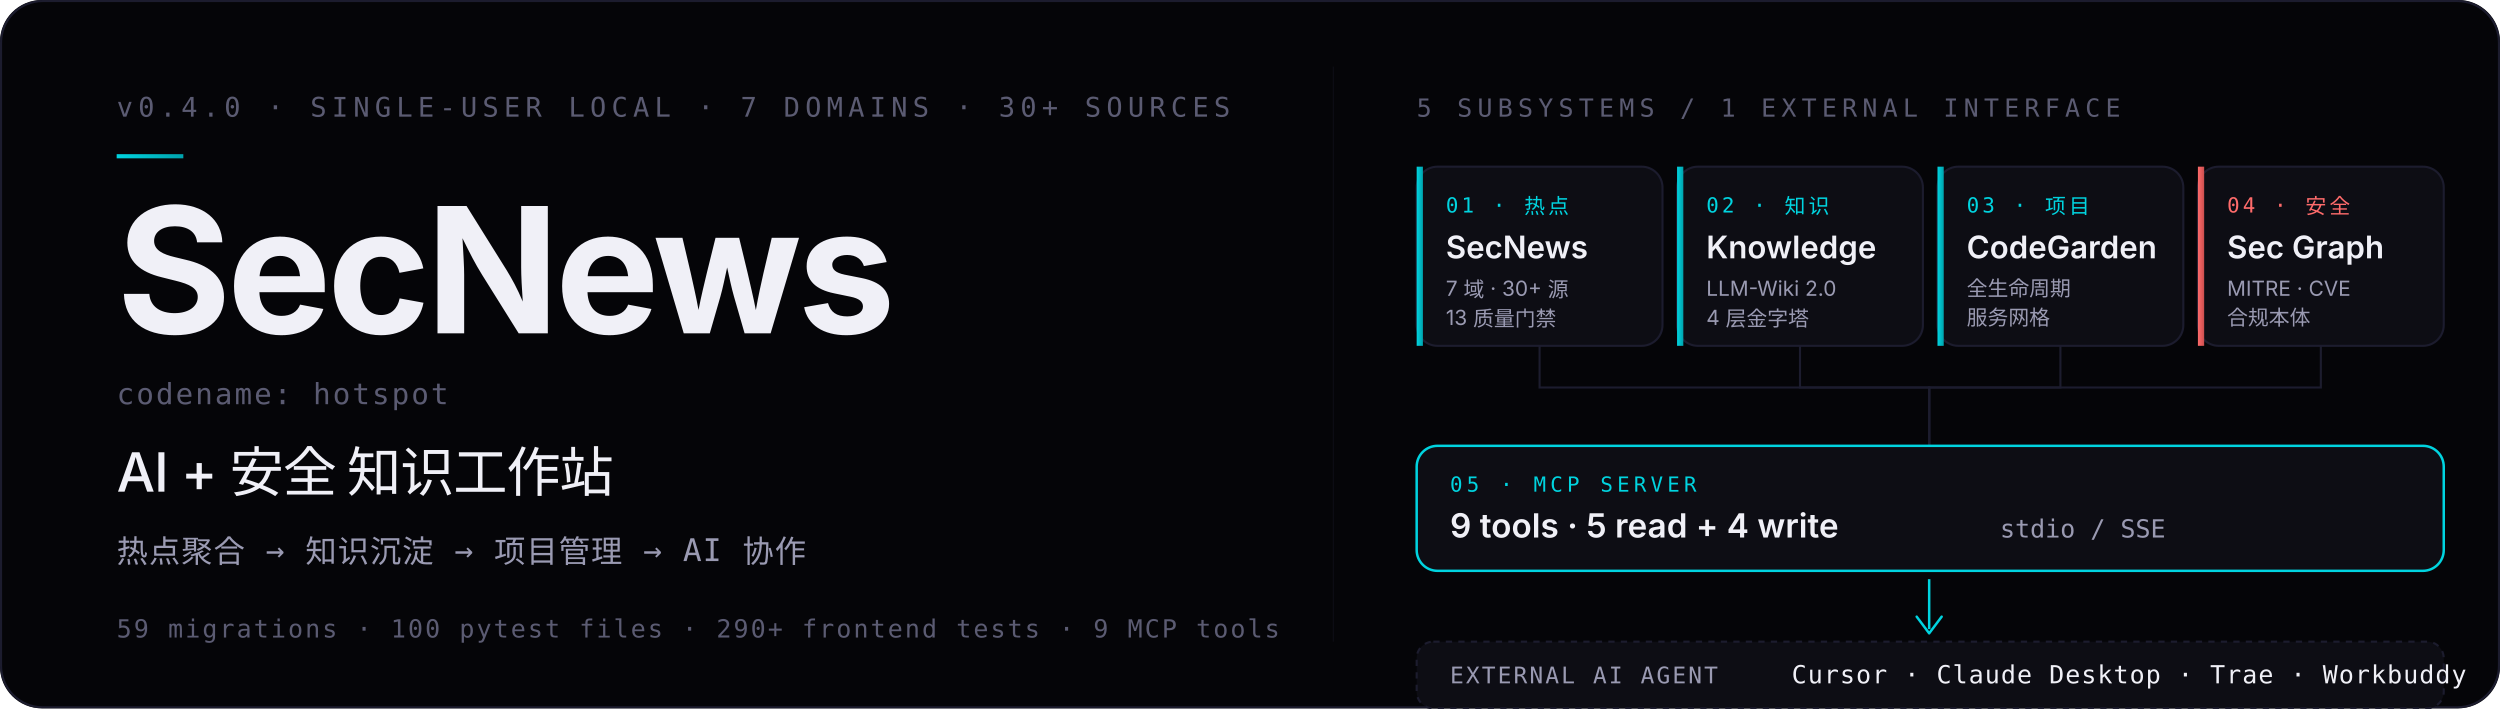
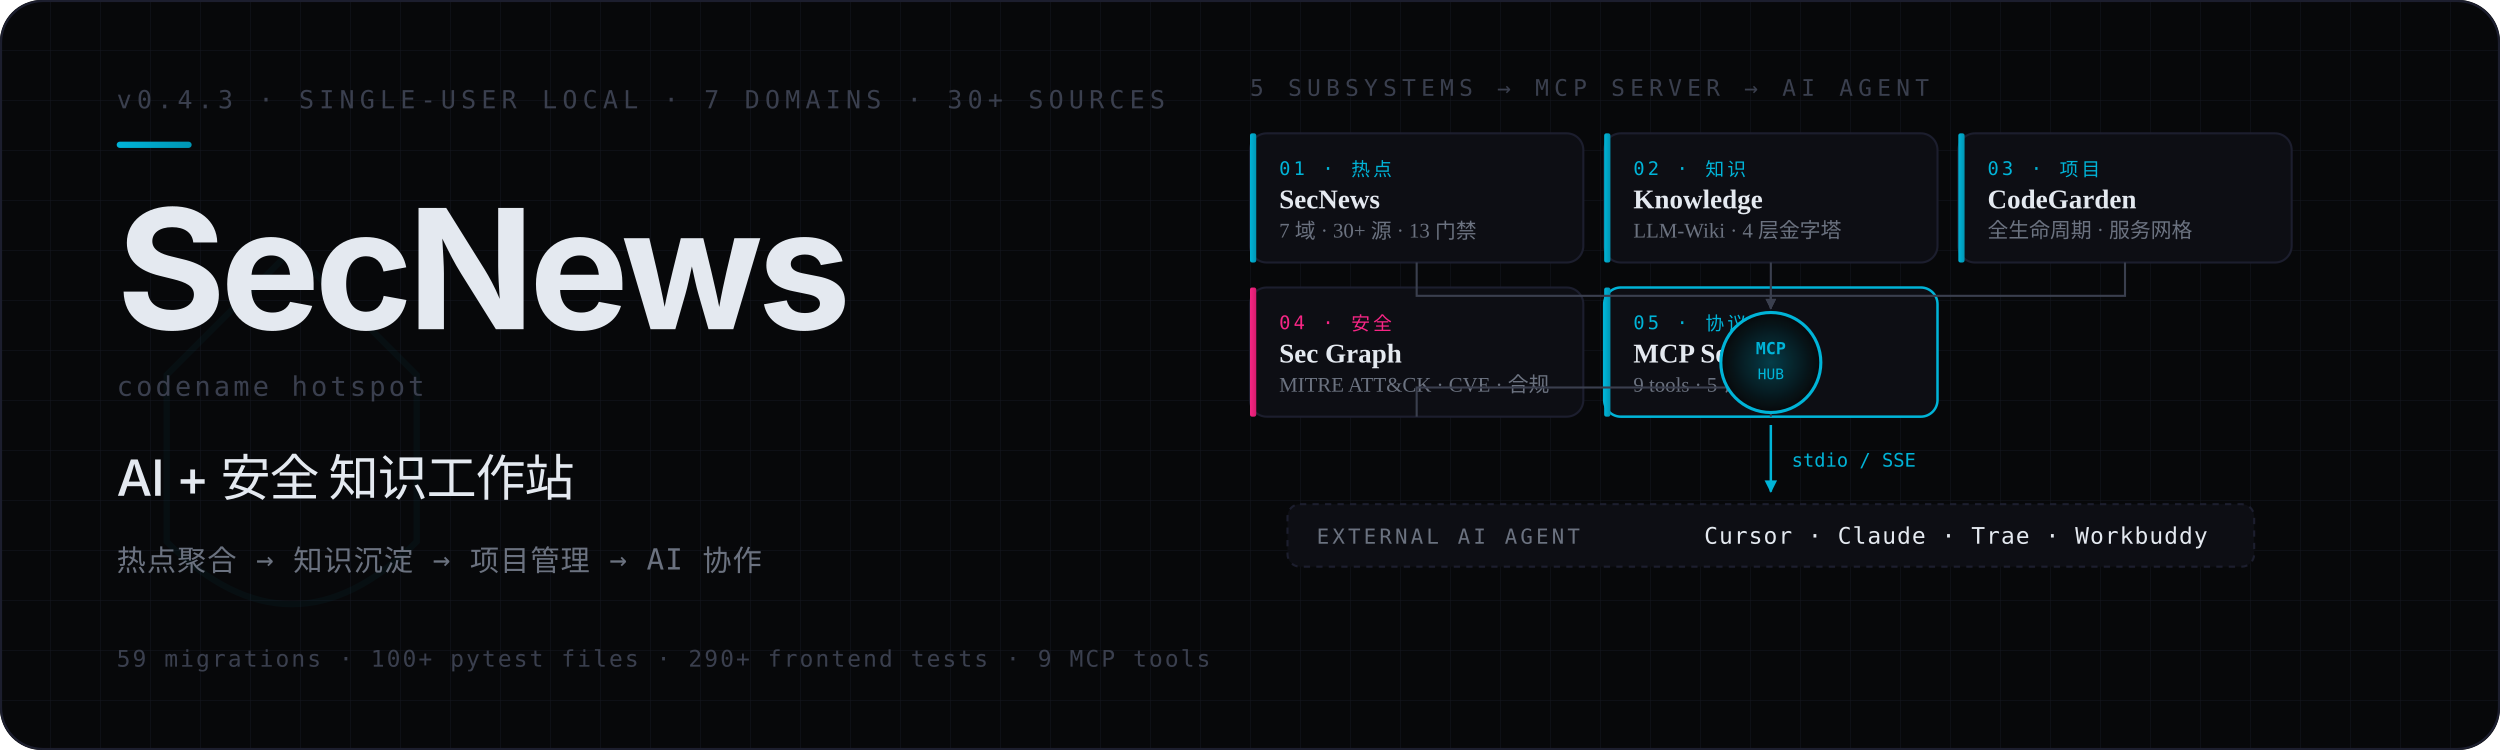
- <svg xmlns="http://www.w3.org/2000/svg" width="1200" height="340" viewBox="0 0 1200 340" role="img" aria-labelledby="hero-title hero-desc">
+ <svg xmlns="http://www.w3.org/2000/svg" width="1200" height="360" viewBox="0 0 1200 360" role="img" aria-labelledby="hero-title hero-desc">
  <defs>
-     <linearGradient id="accent" x1="0" y1="0" x2="1" y2="0">
-       <stop offset="0" stop-color="#00d4e0" />
-       <stop offset="1" stop-color="#00a3ad" />
+     <linearGradient id="primaryGrad" x1="0" y1="0" x2="1" y2="0">
+       <stop offset="0" stop-color="#00B4D8" />
+       <stop offset="1" stop-color="#0096B4" />
    </linearGradient>
-     <linearGradient id="securityAccent" x1="0" y1="0" x2="1" y2="0">
-       <stop offset="0" stop-color="#ff6b6b" />
-       <stop offset="1" stop-color="#cc4f4f" />
+     <linearGradient id="alertGrad" x1="0" y1="0" x2="1" y2="0">
+       <stop offset="0" stop-color="#F72585" />
+       <stop offset="1" stop-color="#D61C6E" />
    </linearGradient>
+     <radialGradient id="glow" cx="0.5" cy="0.5" r="0.5">
+       <stop offset="0" stop-color="#00B4D8" stop-opacity="0.3" />
+       <stop offset="1" stop-color="#00B4D8" stop-opacity="0" />
+     </radialGradient>
+     <pattern id="grid" width="24" height="24" patternUnits="userSpaceOnUse">
+       <path d="M 24 0 L 0 0 0 24" fill="none" stroke="#151720" stroke-width="0.5" />
+     </pattern>
+     <marker id="arrow" viewBox="0 0 10 10" refX="9" refY="5" markerWidth="5" markerHeight="5" orient="auto-start-reverse">
+       <path d="M 0 0 L 10 5 L 0 10 z" fill="#00B4D8" />
+     </marker>
+     <marker id="arrowMuted" viewBox="0 0 10 10" refX="9" refY="5" markerWidth="5" markerHeight="5" orient="auto-start-reverse">
+       <path d="M 0 0 L 10 5 L 0 10 z" fill="#3A3F4E" />
+     </marker>
  </defs>
-   <rect width="1200" height="340" rx="20" fill="#050508" />
-   <rect x="0.5" y="0.5" width="1199" height="339" rx="20" fill="none" stroke="#1c1c2e" stroke-width="1" />
-   <g stroke="#1c1c2e" stroke-width="0.5" opacity="0.35">
-     <line x1="640" y1="32" x2="640" y2="308" />
+   <rect width="1200" height="360" rx="20" fill="#07080A" />
+   <rect width="1200" height="360" rx="20" fill="url(#grid)" />
+   <rect x="0.5" y="0.5" width="1199" height="359" rx="20" fill="none" stroke="#1C1E2E" stroke-width="1" />
+   <g transform="translate(80 180)" opacity="0.04">
+     <path d="M0 0 L60 -60 L120 0 L120 80 Q60 140 0 80 Z" fill="none" stroke="#00B4D8" stroke-width="3" />
  </g>
  <g font-family="-apple-system, BlinkMacSystemFont, 'Segoe UI', 'PingFang SC', 'Hiragino Sans GB', 'Microsoft YaHei', sans-serif">
-     <text x="56" y="56" font-family="ui-monospace, SFMono-Regular, Menlo, monospace" font-size="13" fill="#5b5b72" letter-spacing="2.5">
-       v0.4.0  ·  SINGLE-USER LOCAL  ·  7 DOMAINS  ·  30+ SOURCES
+     <text x="56" y="52" font-family="ui-monospace, SFMono-Regular, Menlo, monospace" font-size="12" fill="#3A3F4E" letter-spacing="2.5">
+       v0.4.3  ·  SINGLE-USER LOCAL  ·  7 DOMAINS  ·  30+ SOURCES
    </text>
-     <rect x="56" y="74" width="32" height="2" fill="url(#accent)" />
-     <text x="56" y="160" font-size="84" font-weight="700" fill="#f0f0f7" letter-spacing="-2">SecNews</text>
-     <text x="56" y="194" font-family="ui-monospace, SFMono-Regular, Menlo, monospace" font-size="14" fill="#5b5b72" letter-spacing="1">
-       codename: hotspot
+     <rect x="56" y="68" width="36" height="3" fill="url(#primaryGrad)" rx="1.5" />
+     <text x="56" y="158" font-size="80" font-weight="700" fill="#E4E9F0" letter-spacing="-2.5">SecNews</text>
+     <text x="56" y="190" font-family="ui-monospace, SFMono-Regular, Menlo, monospace" font-size="13" fill="#3A3F4E" letter-spacing="1.5">
+       codename  hotspot
    </text>
-     <text x="56" y="236" font-size="26" font-weight="500" fill="#f0f0f7" letter-spacing="-0.5">
+     <text x="56" y="238" font-size="24" font-weight="500" fill="#E4E9F0" letter-spacing="-0.5">
      AI + 安全  知识工作站
    </text>
-     <text x="56" y="270" font-family="ui-monospace, SFMono-Regular, Menlo, monospace" font-size="15" fill="#9a9ab2" letter-spacing="0.5">
+     <text x="56" y="274" font-family="ui-monospace, SFMono-Regular, Menlo, monospace" font-size="14" fill="#6B7280" letter-spacing="0.5">
      热点聚合  →  知识沉淀  →  项目管理  →  AI 协作
    </text>
-     <text x="56" y="306" font-family="ui-monospace, SFMono-Regular, Menlo, monospace" font-size="12" fill="#5b5b72" letter-spacing="1">
-       59 migrations  ·  100 pytest files  ·  290+ frontend tests  ·  9 MCP tools
+     <text x="56" y="320" font-family="ui-monospace, SFMono-Regular, Menlo, monospace" font-size="11" fill="#3A3F4E" letter-spacing="1">
+       59 migrations  ·  100+ pytest files  ·  290+ frontend tests  ·  9 MCP tools
    </text>
  </g>
-   <g transform="translate(680 56)">
-     <text x="0" y="0" font-family="ui-monospace, SFMono-Regular, Menlo, monospace" font-size="12" fill="#5b5b72" letter-spacing="2.5">
-       5 SUBSYSTEMS  /  1 EXTERNAL INTERFACE
+   <g transform="translate(600 46)">
+     <text x="0" y="0" font-family="ui-monospace, SFMono-Regular, Menlo, monospace" font-size="11" fill="#3A3F4E" letter-spacing="2.5">
+       5 SUBSYSTEMS  →  MCP SERVER  →  AI AGENT
    </text>
-     <g transform="translate(0 24)" font-family="-apple-system, BlinkMacSystemFont, 'Segoe UI', 'PingFang SC', sans-serif">
-       <g transform="translate(0 0)">
-         <rect width="118" height="86" rx="10" fill="#0d0d14" stroke="#1c1c2e" stroke-width="1" />
-         <rect x="0" y="0" width="3" height="86" fill="url(#accent)" />
-         <text x="14" y="22" font-family="ui-monospace, SFMono-Regular, Menlo, monospace" font-size="10" fill="#00d4e0" letter-spacing="1.5">01 · 热点</text>
-         <text x="14" y="44" font-size="15" font-weight="600" fill="#f0f0f7">SecNews</text>
-         <text x="14" y="62" font-size="10" fill="#9a9ab2">7 域 · 30+ 源</text>
-         <text x="14" y="76" font-size="10" fill="#9a9ab2">13 质量门禁</text>
-       </g>
-       <g transform="translate(125 0)">
-         <rect width="118" height="86" rx="10" fill="#0d0d14" stroke="#1c1c2e" stroke-width="1" />
-         <rect x="0" y="0" width="3" height="86" fill="url(#accent)" />
-         <text x="14" y="22" font-family="ui-monospace, SFMono-Regular, Menlo, monospace" font-size="10" fill="#00d4e0" letter-spacing="1.5">02 · 知识</text>
-         <text x="14" y="44" font-size="15" font-weight="600" fill="#f0f0f7">Knowledge</text>
-         <text x="14" y="62" font-size="10" fill="#9a9ab2">LLM-Wiki 2.0</text>
-         <text x="14" y="76" font-size="10" fill="#9a9ab2">4 层金字塔</text>
-       </g>
-       <g transform="translate(250 0)">
-         <rect width="118" height="86" rx="10" fill="#0d0d14" stroke="#1c1c2e" stroke-width="1" />
-         <rect x="0" y="0" width="3" height="86" fill="url(#accent)" />
-         <text x="14" y="22" font-family="ui-monospace, SFMono-Regular, Menlo, monospace" font-size="10" fill="#00d4e0" letter-spacing="1.5">03 · 项目</text>
-         <text x="14" y="44" font-size="15" font-weight="600" fill="#f0f0f7">CodeGarden</text>
-         <text x="14" y="62" font-size="10" fill="#9a9ab2">全生命周期</text>
-         <text x="14" y="76" font-size="10" fill="#9a9ab2">服务网格</text>
-       </g>
-       <g transform="translate(375 0)">
-         <rect width="118" height="86" rx="10" fill="#0d0d14" stroke="#1c1c2e" stroke-width="1" />
-         <rect x="0" y="0" width="3" height="86" fill="url(#securityAccent)" />
-         <text x="14" y="22" font-family="ui-monospace, SFMono-Regular, Menlo, monospace" font-size="10" fill="#ff6b6b" letter-spacing="1.5">04 · 安全</text>
-         <text x="14" y="44" font-size="15" font-weight="600" fill="#f0f0f7">Sec Graph</text>
-         <text x="14" y="62" font-size="10" fill="#9a9ab2">MITRE · CVE</text>
-         <text x="14" y="76" font-size="10" fill="#9a9ab2">合规本体</text>
-       </g>
+     <g transform="translate(0 18)">
+       <rect width="160" height="62" rx="8" fill="#0D0E14" stroke="#1C1E2E" stroke-width="1" />
+       <rect x="0" y="0" width="3" height="62" fill="url(#primaryGrad)" rx="1" />
+       <text x="14" y="20" font-family="ui-monospace, SFMono-Regular, Menlo, monospace" font-size="9" fill="#00B4D8" letter-spacing="1.5">01  ·  热点</text>
+       <text x="14" y="36" font-size="13" font-weight="600" fill="#E4E9F0">SecNews</text>
+       <text x="14" y="50" font-size="10" fill="#6B7280">7 域 · 30+ 源 · 13 门禁</text>
    </g>
-     <g stroke="#1c1c2e" stroke-width="1" fill="none">
-       <path d="M 59 110 L 59 130 L 246 130 L 246 158" />
-       <path d="M 184 110 L 184 130 L 246 130 L 246 158" />
-       <path d="M 309 110 L 309 130 L 246 130 L 246 158" />
-       <path d="M 434 110 L 434 130 L 246 130 L 246 158" />
+     <g transform="translate(170 18)">
+       <rect width="160" height="62" rx="8" fill="#0D0E14" stroke="#1C1E2E" stroke-width="1" />
+       <rect x="0" y="0" width="3" height="62" fill="url(#primaryGrad)" rx="1" />
+       <text x="14" y="20" font-family="ui-monospace, SFMono-Regular, Menlo, monospace" font-size="9" fill="#00B4D8" letter-spacing="1.5">02  ·  知识</text>
+       <text x="14" y="36" font-size="13" font-weight="600" fill="#E4E9F0">Knowledge</text>
+       <text x="14" y="50" font-size="10" fill="#6B7280">LLM-Wiki · 4 层金字塔</text>
    </g>
-     <g transform="translate(0 158)">
-       <rect width="493" height="60" rx="10" fill="#0d0d14" stroke="#00d4e0" stroke-width="1.2" />
-       <text x="16" y="22" font-family="ui-monospace, SFMono-Regular, Menlo, monospace" font-size="10" fill="#00d4e0" letter-spacing="2">05 · MCP SERVER</text>
-       <text x="16" y="44" font-family="-apple-system, BlinkMacSystemFont, 'Segoe UI', 'PingFang SC', sans-serif" font-size="16" font-weight="600" fill="#f0f0f7">9 tools  ·  5 read + 4 write</text>
-       <text x="280" y="44" font-family="ui-monospace, SFMono-Regular, Menlo, monospace" font-size="12" fill="#9a9ab2">stdio  /  SSE</text>
+     <g transform="translate(340 18)">
+       <rect width="160" height="62" rx="8" fill="#0D0E14" stroke="#1C1E2E" stroke-width="1" />
+       <rect x="0" y="0" width="3" height="62" fill="url(#primaryGrad)" rx="1" />
+       <text x="14" y="20" font-family="ui-monospace, SFMono-Regular, Menlo, monospace" font-size="9" fill="#00B4D8" letter-spacing="1.5">03  ·  项目</text>
+       <text x="14" y="36" font-size="13" font-weight="600" fill="#E4E9F0">CodeGarden</text>
+       <text x="14" y="50" font-size="10" fill="#6B7280">全生命周期 · 服务网格</text>
    </g>
-     <g stroke="#00d4e0" stroke-width="1.2" fill="none">
-       <line x1="246" y1="222" x2="246" y2="246" />
-       <polyline points="240,240 246,248 252,240" stroke-linejoin="round" stroke-linecap="round" />
+     <g transform="translate(0 92)">
+       <rect width="160" height="62" rx="8" fill="#0D0E14" stroke="#1C1E2E" stroke-width="1" />
+       <rect x="0" y="0" width="3" height="62" fill="url(#alertGrad)" rx="1" />
+       <text x="14" y="20" font-family="ui-monospace, SFMono-Regular, Menlo, monospace" font-size="9" fill="#F72585" letter-spacing="1.5">04  ·  安全</text>
+       <text x="14" y="36" font-size="13" font-weight="600" fill="#E4E9F0">Sec Graph</text>
+       <text x="14" y="50" font-size="10" fill="#6B7280">MITRE ATT&amp;CK · CVE · 合规</text>
    </g>
-     <g transform="translate(0 252)">
-       <rect width="493" height="32" rx="8" fill="#0d0d14" stroke="#1c1c2e" stroke-width="1" stroke-dasharray="3 3" />
-       <text x="16" y="20" font-family="ui-monospace, SFMono-Regular, Menlo, monospace" font-size="11" fill="#9a9ab2" letter-spacing="1">EXTERNAL AI AGENT</text>
-       <text x="180" y="20" font-family="ui-monospace, SFMono-Regular, Menlo, monospace" font-size="12" fill="#f0f0f7" letter-spacing="0.5">Cursor  ·  Claude Desktop  ·  Trae  ·  Workbuddy</text>
+     <g transform="translate(170 92)">
+       <rect width="160" height="62" rx="8" fill="#0D0E14" stroke="#00B4D8" stroke-width="1.2" />
+       <rect x="0" y="0" width="3" height="62" fill="url(#primaryGrad)" rx="1" />
+       <text x="14" y="20" font-family="ui-monospace, SFMono-Regular, Menlo, monospace" font-size="9" fill="#00B4D8" letter-spacing="1.5">05  ·  协议</text>
+       <text x="14" y="36" font-size="13" font-weight="600" fill="#E4E9F0">MCP Server</text>
+       <text x="14" y="50" font-size="10" fill="#6B7280">9 tools · 5 读 + 4 写</text>
+     </g>
+     <g stroke="#3A3F4E" stroke-width="1" fill="none" marker-end="url(#arrowMuted)">
+       <path d="M 80 80 L 80 96 L 250 96 L 250 102" />
+       <path d="M 250 80 L 250 102" />
+       <path d="M 420 80 L 420 96 L 250 96 L 250 102" />
+       <path d="M 80 154 L 80 140 L 250 140 L 250 134" />
+       <path d="M 250 154 L 250 134" />
+     </g>
+     <g transform="translate(0 128)">
+       <circle cx="250" cy="0" r="24" fill="#07080A" stroke="#00B4D8" stroke-width="1.5" />
+       <circle cx="250" cy="0" r="24" fill="url(#glow)" />
+       <text x="250" y="-4" text-anchor="middle" font-family="ui-monospace, SFMono-Regular, Menlo, monospace" font-size="8" fill="#00B4D8" font-weight="600">MCP</text>
+       <text x="250" y="8" text-anchor="middle" font-family="ui-monospace, SFMono-Regular, Menlo, monospace" font-size="7" fill="#00B4D8">HUB</text>
+     </g>
+     <g stroke="#00B4D8" stroke-width="1.2" fill="none" marker-end="url(#arrow)">
+       <line x1="250" y1="158" x2="250" y2="190" />
+     </g>
+     <text x="260" y="178" font-family="ui-monospace, SFMono-Regular, Menlo, monospace" font-size="9" fill="#00B4D8">stdio / SSE</text>
+     <g transform="translate(18 196)">
+       <rect width="464" height="30" rx="6" fill="#0D0E14" stroke="#1C1E2E" stroke-width="1" stroke-dasharray="3 3" />
+       <text x="14" y="19" font-family="ui-monospace, SFMono-Regular, Menlo, monospace" font-size="10" fill="#6B7280" letter-spacing="1.5">EXTERNAL AI AGENT</text>
+       <text x="200" y="19" font-family="ui-monospace, SFMono-Regular, Menlo, monospace" font-size="11" fill="#E4E9F0" letter-spacing="0.5">Cursor  ·  Claude  ·  Trae  ·  Workbuddy</text>
    </g>
  </g>
</svg>
